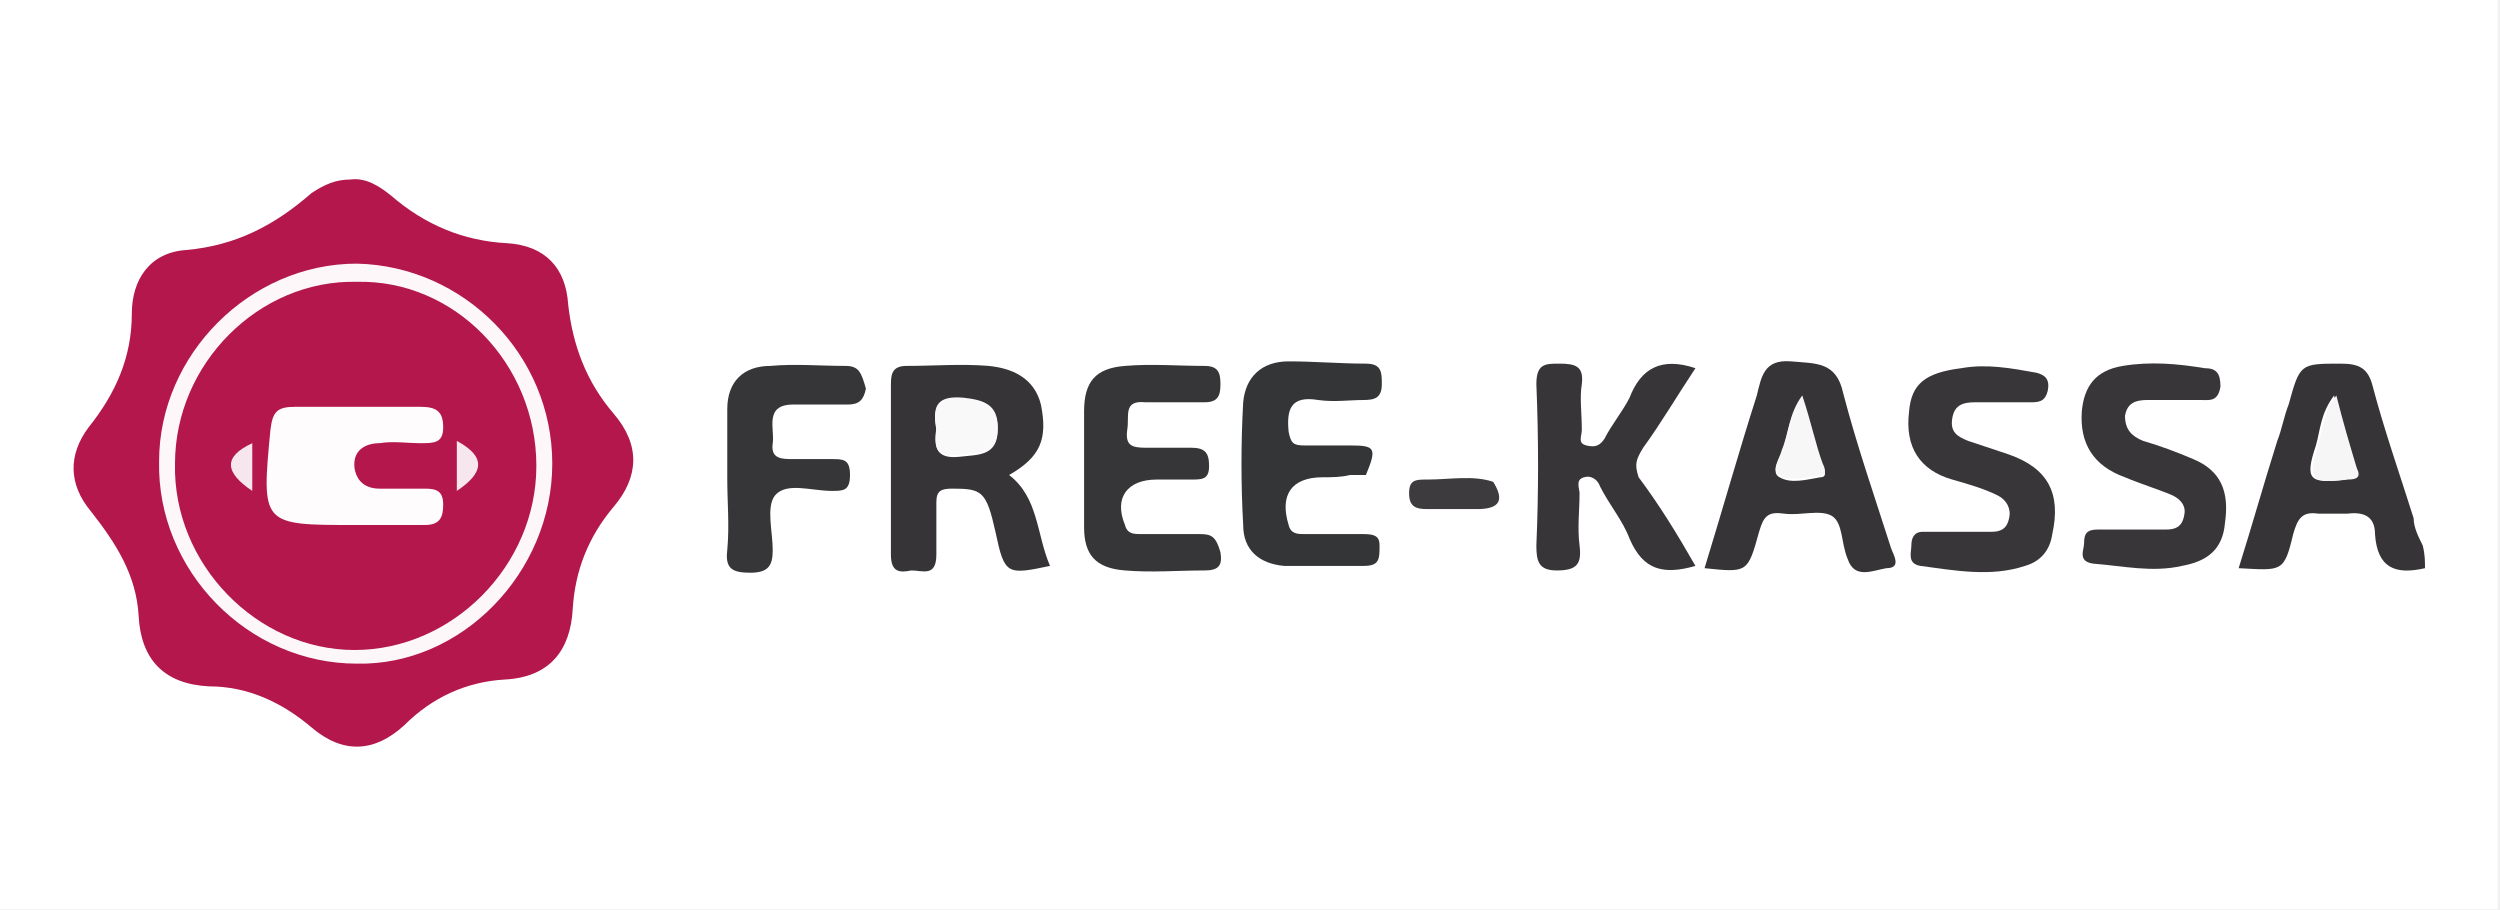
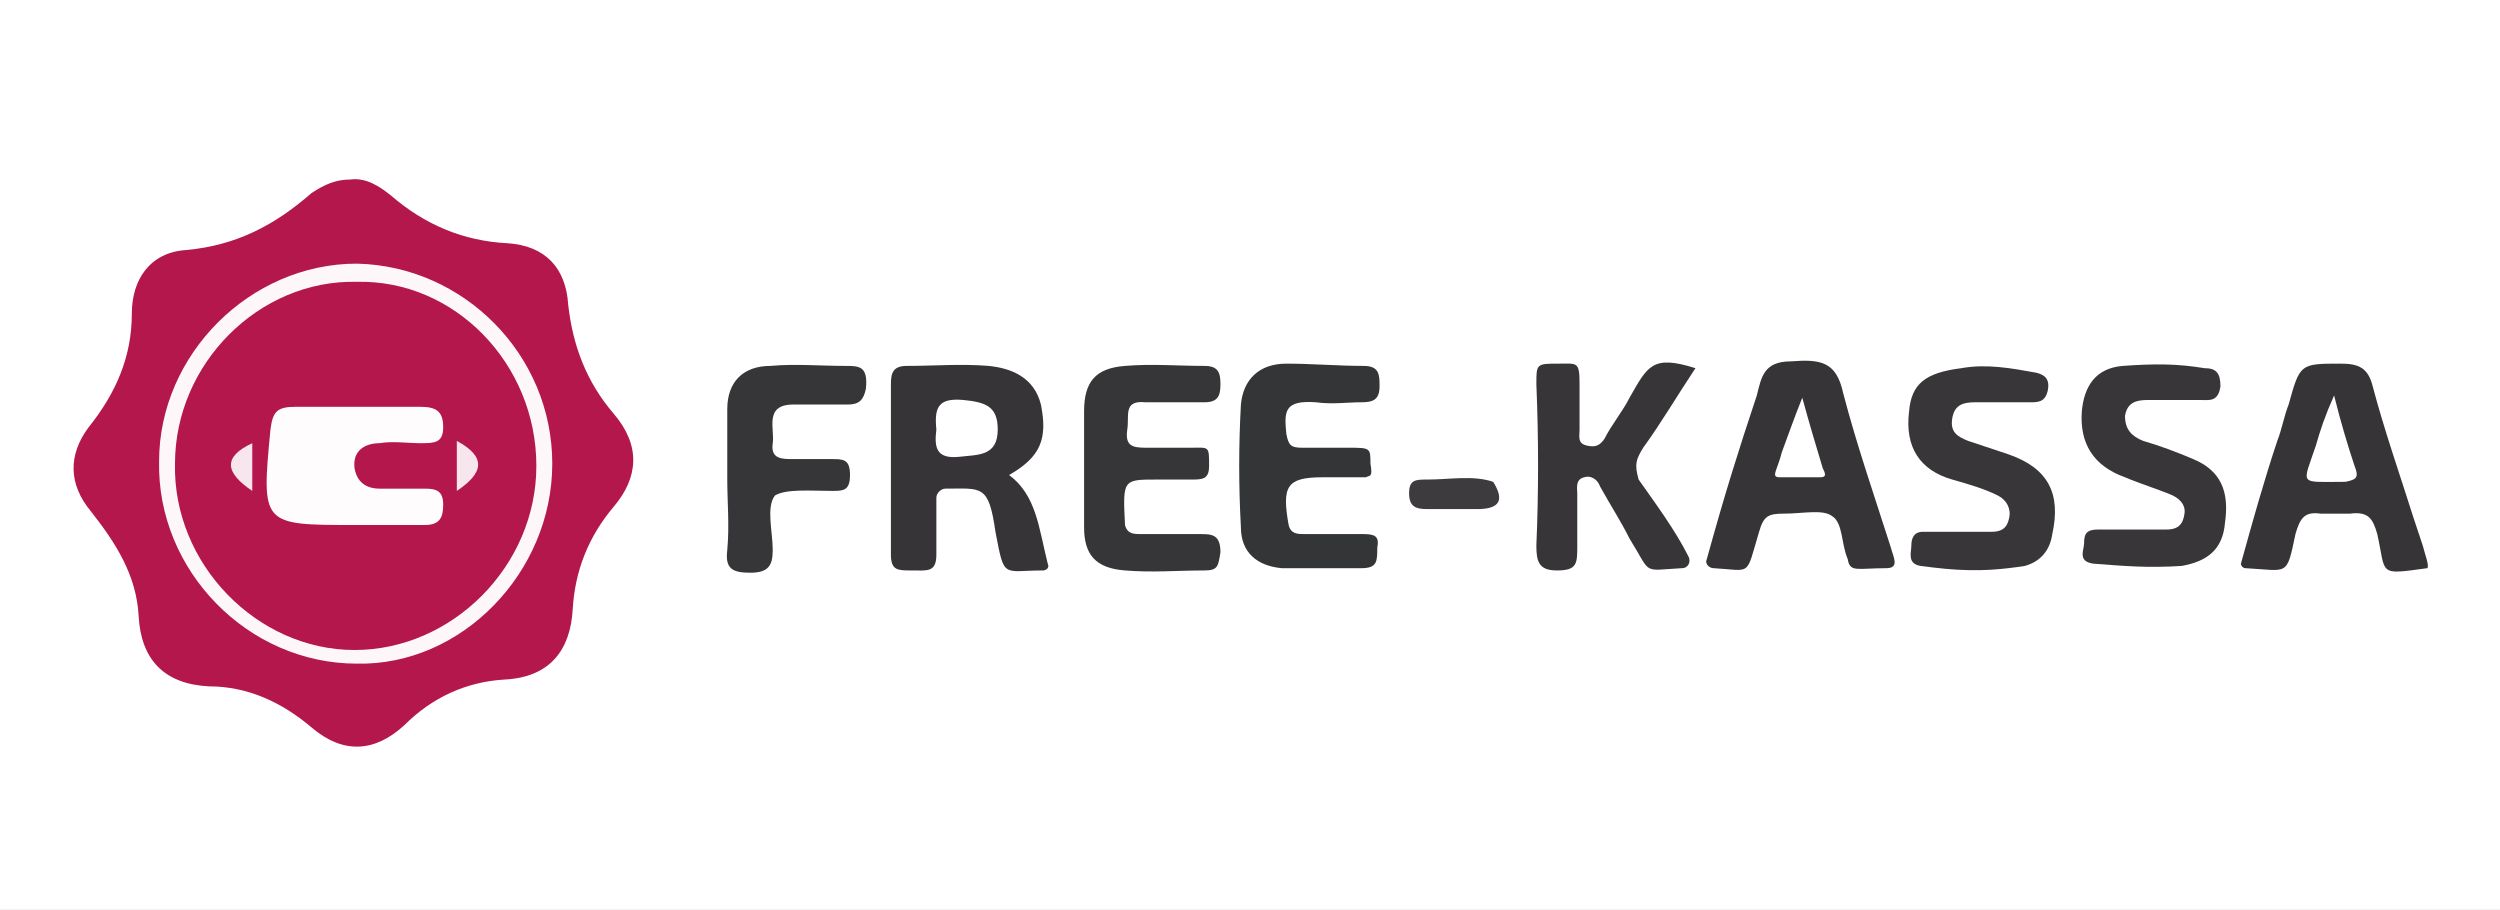
<svg xmlns="http://www.w3.org/2000/svg" version="1.1" id="Слой_1" x="0px" y="0px" width="110px" height="40px" viewBox="0 0 110 40" style="enable-background:new 0 0 110 40;" xml:space="preserve">
  <style type="text/css">
	.st0{fill:#FFFFFF;}
	.st1{fill:#B3174C;}
	.st2{fill:#FDF7FA;}
	.st3{fill:#B3174B;}
	.st4{fill:#FEFCFD;}
	.st5{fill:#F7E6EE;}
	.st6{fill:#363437;}
	.st7{fill:#383538;}
	.st8{fill:#363436;}
	.st9{fill:#383639;}
	.st10{fill:#343537;}
	.st11{fill:#363537;}
	.st12{fill:#363538;}
- 	.st13{fill:#FAF9FA;}
- 	.st14{fill:#F7F6F7;}
- 	.st15{fill:#F8F7F8;}
- 	.st16{fill:#3D3B3D;}
+ 	.st13{fill:#3D3B3D;}
</style>
  <g id="Слой_3">
-     <rect x="-0.1" y="0" class="st0" width="110" height="40" />
+     <rect x="0" class="st0" width="110" height="40" />
  </g>
  <g id="Слой_4">
    <g>
-       <path class="st1" d="M15.4,7.9c0.7-0.1,1.3,0.3,1.8,0.7c1.5,1.3,3.2,2,5.1,2.1c1.7,0.1,2.6,1.1,2.7,2.7c0.2,1.8,0.8,3.4,2,4.8    c1.2,1.4,1.1,2.8,0,4.1c-1.1,1.3-1.7,2.8-1.8,4.5c-0.1,1.8-1,3-3,3.1c-1.7,0.1-3.2,0.8-4.4,2c-1.3,1.2-2.7,1.3-4.1,0.1    c-1.3-1.1-2.8-1.8-4.5-1.8c-2-0.1-3-1.2-3.1-3.1c-0.1-1.8-1-3.2-2.1-4.6c-1-1.2-1-2.5-0.1-3.7c1.2-1.5,1.9-3.1,1.9-5    c0-1.5,0.8-2.7,2.4-2.8c2.2-0.2,3.9-1.1,5.5-2.5C14.3,8.1,14.8,7.9,15.4,7.9z" />
-       <path class="st2" d="M15.7,11.6c4.7,0.1,8.6,4,8.6,8.8c0,4.8-4,8.9-8.6,8.8c-4.8,0-8.8-4.1-8.7-8.9C7,15.6,11,11.6,15.7,11.6z" />
-       <path class="st3" d="M23.6,20.5c0,4.4-3.7,8.1-8,8.1c-4.3,0-8-3.8-7.9-8.2c0-4.4,3.7-8.1,8-8C20,12.3,23.6,16,23.6,20.5z" />
-       <path class="st4" d="M15.6,23.1c-4.1,0-4.1,0-3.7-4.2c0.1-0.8,0.3-1,1.1-1c1.8,0,3.7,0,5.5,0c0.7,0,1,0.2,1,0.9    c0,0.7-0.4,0.7-1,0.7c-0.6,0-1.2-0.1-1.8,0c-0.6,0-1.2,0.3-1.1,1.1c0.1,0.6,0.5,0.9,1.1,0.9c0.6,0,1.3,0,2,0    c0.5,0,0.8,0.1,0.8,0.7c0,0.5-0.1,0.9-0.8,0.9C17.6,23.1,16.6,23.1,15.6,23.1z" />
+       <path class="st1" d="M15.4,7.9c0.7-0.1,1.3,0.3,1.8,0.7c1.5,1.3,3.2,2,5.1,2.1c1.7,0.1,2.6,1.1,2.7,2.7c0.2,1.8,0.8,3.4,2,4.8    s1.1,2.8,0,4.1c-1.1,1.3-1.7,2.8-1.8,4.5c-0.1,1.8-1,3-3,3.1c-1.7,0.1-3.2,0.8-4.4,2c-1.3,1.2-2.7,1.3-4.1,0.1    c-1.3-1.1-2.8-1.8-4.5-1.8c-2-0.1-3-1.2-3.1-3.1c-0.1-1.8-1-3.2-2.1-4.6c-1-1.2-1-2.5-0.1-3.7c1.2-1.5,1.9-3.1,1.9-5    c0-1.5,0.8-2.7,2.4-2.8c2.2-0.2,3.9-1.1,5.5-2.5C14.3,8.1,14.8,7.9,15.4,7.9z" />
+       <path class="st2" d="M15.7,11.6c4.7,0.1,8.6,4,8.6,8.8s-4,8.9-8.6,8.8c-4.8,0-8.8-4.1-8.7-8.9C7,15.6,11,11.6,15.7,11.6z" />
+       <path class="st3" d="M23.6,20.5c0,4.4-3.7,8.1-8,8.1s-8-3.8-7.9-8.2c0-4.4,3.7-8.1,8-8C20,12.3,23.6,16,23.6,20.5z" />
+       <path class="st4" d="M15.6,23.1c-4.1,0-4.1,0-3.7-4.2c0.1-0.8,0.3-1,1.1-1c1.8,0,3.7,0,5.5,0c0.7,0,1,0.2,1,0.9    c0,0.7-0.4,0.7-1,0.7s-1.2-0.1-1.8,0c-0.6,0-1.2,0.3-1.1,1.1c0.1,0.6,0.5,0.9,1.1,0.9s1.3,0,2,0c0.5,0,0.8,0.1,0.8,0.7    c0,0.5-0.1,0.9-0.8,0.9C17.6,23.1,16.6,23.1,15.6,23.1z" />
      <path class="st5" d="M11.1,21.6c-1.2-0.8-1.3-1.5,0-2.1C11.1,20.2,11.1,20.8,11.1,21.6z" />
      <path class="st5" d="M20.1,21.6c0-0.8,0-1.5,0-2.2C21.4,20.1,21.3,20.8,20.1,21.6z" />
    </g>
  </g>
  <g id="Слой_5">
    <g>
-       <path class="st6" d="M44.4,20.9c1.4-0.8,1.7-1.6,1.4-3.1c-0.3-1.2-1.3-1.6-2.3-1.7c-1.2-0.1-2.4,0-3.6,0c-0.6,0-0.7,0.3-0.7,0.8    c0,2.5,0,5,0,7.5c0,0.8,0.4,0.8,0.9,0.7c0.5,0,1.1,0.3,1.1-0.7c0-0.8,0-1.5,0-2.3c0-0.5,0.2-0.6,0.7-0.6c1.3,0,1.5,0.1,1.9,1.9    c0.4,1.9,0.5,1.9,2.4,1.5C45.6,23.5,45.7,21.9,44.4,20.9z M42.2,20.1c-1,0.1-1.1-0.4-1-1.2c-0.2-1,0.1-1.4,1.2-1.3    c1,0.1,1.5,0.3,1.5,1.3C43.9,20.1,43,20,42.2,20.1z" />
-       <path class="st7" d="M72.3,19.7c0.8-1.1,1.5-2.3,2.3-3.5c-1.5-0.5-2.4,0-2.9,1.3c-0.3,0.6-0.8,1.2-1.1,1.8    c-0.2,0.3-0.4,0.4-0.8,0.3c-0.4-0.1-0.2-0.4-0.2-0.7c0-0.7-0.1-1.4,0-2c0.1-0.8-0.3-0.9-1-0.9c-0.6,0-1,0-1,0.9    c0.1,2.4,0.1,4.8,0,7.1c0,0.7,0.1,1.1,0.9,1.1c0.9,0,1.1-0.3,1-1.1c-0.1-0.8,0-1.5,0-2.3c0-0.2-0.2-0.6,0.2-0.7    c0.3-0.1,0.6,0.1,0.7,0.4c0.4,0.8,1,1.5,1.3,2.3c0.6,1.4,1.5,1.6,2.9,1.2c-0.8-1.4-1.6-2.7-2.5-3.9C71.9,20.4,72,20.2,72.3,19.7z" />
-       <path class="st6" d="M106.6,24c-0.2-0.4-0.4-0.8-0.4-1.2c-0.6-1.9-1.3-3.9-1.8-5.8c-0.2-0.8-0.6-1-1.4-1c-1.8,0-1.8,0-2.3,1.8    c-0.2,0.5-0.3,1.1-0.5,1.6c-0.6,1.9-1.1,3.7-1.7,5.6c1.9,0.1,2,0.2,2.4-1.5c0.2-0.7,0.4-1,1.1-0.9c0.4,0,0.8,0,1.3,0    c0.8-0.1,1.2,0.2,1.2,0.9c0.1,1.5,0.9,1.8,2.2,1.5C106.7,24.7,106.7,24.4,106.6,24z M103.2,21.1c-1.6,0.2-1.8,0-1.3-1.5    c0.2-0.7,0.2-1.4,0.8-2.2c0.3,1.2,0.6,2.2,0.9,3.1C103.8,21,103.6,21,103.2,21.1z" />
-       <path class="st8" d="M81.1,17.3c-0.3-1.4-1.2-1.3-2.3-1.4c-1.2-0.1-1.3,0.7-1.5,1.5c-0.8,2.5-1.5,5-2.3,7.6    c1.9,0.2,1.9,0.2,2.4-1.6c0.2-0.7,0.4-0.9,1.1-0.8c0.7,0.1,1.6-0.2,2.1,0.1c0.5,0.3,0.4,1.2,0.7,1.9c0.3,0.9,1.1,0.5,1.7,0.4    c0.7,0,0.3-0.6,0.2-0.9C82.5,21.9,81.7,19.6,81.1,17.3z M80.1,21c-0.6,0.1-1.3,0.3-1.8,0c-0.4-0.2,0-0.8,0.1-1.1    c0.3-0.8,0.3-1.6,0.9-2.4c0.3,1.1,0.6,2.1,0.9,3.1C80.3,20.7,80.4,21,80.1,21z" />
-       <path class="st9" d="M96.5,20.2c-0.7-0.3-1.5-0.6-2.2-0.8c-0.5-0.2-0.8-0.5-0.8-1.1c0.1-0.6,0.5-0.7,1-0.7c0.8,0,1.5,0,2.3,0    c0.4,0,0.8,0.1,0.9-0.6c0-0.6-0.2-0.8-0.7-0.8c-1.2-0.2-2.4-0.3-3.6-0.1c-1.2,0.2-1.7,0.9-1.8,2c-0.1,1.4,0.5,2.4,1.9,2.9    c0.7,0.3,1.4,0.5,2.1,0.8c0.4,0.2,0.6,0.5,0.5,0.9c-0.1,0.5-0.4,0.6-0.8,0.6c-0.5,0-1,0-1.5,0l0,0c-0.5,0-1,0-1.5,0    c-0.5,0-0.6,0.2-0.6,0.6c0,0.3-0.3,0.8,0.4,0.9c1.3,0.1,2.6,0.4,3.9,0.1c1.1-0.2,1.8-0.7,1.9-1.9C98.1,21.6,97.7,20.7,96.5,20.2z" />
-       <path class="st9" d="M88.4,20c-0.6-0.2-1.2-0.4-1.8-0.6c-0.5-0.2-0.8-0.4-0.7-1c0.1-0.6,0.5-0.7,1-0.7c0.8,0,1.7,0,2.5,0    c0.4,0,0.6-0.1,0.7-0.5c0.1-0.5-0.1-0.7-0.5-0.8c-1.1-0.2-2.2-0.4-3.3-0.2c-1.6,0.2-2.2,0.7-2.3,1.9c-0.2,1.6,0.5,2.6,1.9,3    c0.7,0.2,1.4,0.4,2,0.7c0.4,0.2,0.6,0.6,0.5,1c-0.1,0.5-0.4,0.6-0.8,0.6c-0.4,0-0.9,0-1.4,0c0,0,0,0,0,0c-0.5,0-1.1,0-1.6,0    c-0.4,0-0.5,0.3-0.5,0.6c0,0.3-0.2,0.8,0.4,0.9c1.5,0.2,3.1,0.5,4.6,0c0.7-0.2,1.1-0.7,1.2-1.4C90.7,21.7,90.1,20.6,88.4,20z" />
-       <path class="st10" d="M60,23.5c-0.9,0-1.7,0-2.6,0c-0.3,0-0.6,0-0.7-0.4c-0.4-1.3,0.1-2.1,1.5-2.1c0.4,0,0.8,0,1.2-0.1    c0.2,0,0.5,0,0.7,0l0,0c0.5-1.2,0.4-1.3-0.7-1.3c-0.7,0-1.4,0-2,0c-0.5,0-0.6-0.1-0.7-0.6c-0.1-1,0.1-1.6,1.3-1.4    c0.7,0.1,1.4,0,2,0c0.5,0,0.8-0.1,0.8-0.7c0-0.5,0-0.9-0.7-0.9c-1.1,0-2.3-0.1-3.4-0.1c-1.2,0-1.9,0.7-2,1.8    c-0.1,1.8-0.1,3.6,0,5.4c0,1.1,0.7,1.7,1.8,1.8c1.2,0,2.3,0,3.5,0c0.7,0,0.7-0.3,0.7-0.9C60.7,23.6,60.5,23.5,60,23.5z" />
-       <path class="st11" d="M52.8,23.5c-0.9,0-1.7,0-2.6,0c-0.3,0-0.6,0-0.7-0.4c-0.5-1.2,0.1-2,1.4-2c0.5,0,1,0,1.5,0    c0.5,0,0.8,0,0.8-0.6c0-0.6-0.2-0.8-0.8-0.8c-0.7,0-1.4,0-2,0c-0.6,0-0.9-0.1-0.8-0.8c0.1-0.6-0.2-1.3,0.8-1.2c0.9,0,1.7,0,2.6,0    c0.6,0,0.7-0.3,0.7-0.8c0-0.5-0.1-0.8-0.7-0.8c-1.2,0-2.3-0.1-3.5,0c-1.3,0.1-1.8,0.7-1.8,2c0,0.8,0,1.7,0,2.5l0,0    c0,0.9,0,1.7,0,2.6c0,1.2,0.5,1.8,1.8,1.9c1.2,0.1,2.3,0,3.5,0c0.6,0,0.8-0.2,0.7-0.8C53.5,23.6,53.3,23.5,52.8,23.5z" />
-       <path class="st12" d="M37.2,16.1c-1.1,0-2.2-0.1-3.3,0c-1.2,0-1.9,0.7-1.9,1.9c0,1,0,2,0,3.1h0c0,1,0.1,2,0,3.1    c-0.1,0.8,0.2,1,1,1c0.8,0,1-0.3,1-1c0-0.8-0.3-1.9,0.1-2.4c0.5-0.6,1.6-0.2,2.5-0.2c0.5,0,0.8,0,0.8-0.7c0-0.7-0.3-0.7-0.8-0.7    c-0.6,0-1.1,0-1.7,0c-0.5,0-1,0-0.9-0.7c0.1-0.6-0.4-1.7,0.9-1.7c0.8,0,1.6,0,2.4,0c0.5,0,0.7-0.2,0.8-0.7    C37.9,16.4,37.8,16.1,37.2,16.1z" />
-       <path class="st13" d="M42.4,17.5c-1.1-0.1-1.4,0.3-1.2,1.3c-0.1,0.8-0.1,1.4,1,1.2c0.9-0.1,1.7,0,1.7-1.2    C43.9,17.8,43.3,17.6,42.4,17.5z" />
-       <path class="st14" d="M102.8,17.4c-0.6,0.8-0.6,1.5-0.8,2.2c-0.5,1.5-0.3,1.7,1.3,1.5c0.4,0,0.6-0.1,0.4-0.5    C103.4,19.6,103.1,18.6,102.8,17.4z" />
-       <path class="st15" d="M79.3,17.4c-0.6,0.8-0.6,1.7-0.9,2.4c-0.1,0.4-0.5,0.9-0.1,1.1c0.5,0.3,1.2,0.1,1.8,0c0.3,0,0.2-0.3,0.1-0.5    C79.9,19.6,79.7,18.6,79.3,17.4z" />
-       <path class="st16" d="M65.7,21.2c-0.9-0.3-1.9-0.1-2.9-0.1c-0.5,0-0.8,0-0.8,0.6c0,0.6,0.3,0.7,0.8,0.7c0.8,0,1.5,0,2.2,0    C66,22.4,66.2,22,65.7,21.2L65.7,21.2z" />
+       <path class="st6" d="M44.4,20.9c1.4-0.8,1.7-1.6,1.4-3.1c-0.3-1.2-1.3-1.6-2.3-1.7c-1.2-0.1-2.4,0-3.6,0c-0.6,0-0.7,0.3-0.7,0.8    c0,2.5,0,5,0,7.5c0,0.7,0.3,0.7,0.9,0.7c0.7,0,1.1,0.1,1.1-0.7l0-2.5c0-0.2,0.2-0.4,0.4-0.4c1.6,0,1.9-0.2,2.2,1.9    c0.4,2.1,0.3,1.7,2.1,1.7c0.1,0,0.3-0.1,0.2-0.3C45.7,23.2,45.6,21.8,44.4,20.9z M42.2,20.1c-1,0.1-1.1-0.4-1-1.2    c-0.1-1,0.1-1.4,1.2-1.3c1,0.1,1.5,0.3,1.5,1.3C43.9,20.1,43,20,42.2,20.1z" />
+       <path class="st7" d="M72.3,19.7c0.8-1.1,1.5-2.3,2.3-3.5c-1.9-0.6-2.1-0.1-2.9,1.3c-0.3,0.6-0.8,1.2-1.1,1.8    c-0.2,0.3-0.4,0.4-0.8,0.3s-0.3-0.4-0.3-0.7c0-0.9,0-1.3,0-2c0-1-0.1-0.9-0.9-0.9c-1,0-1,0-1,0.9c0.1,2.4,0.1,4.8,0,7.1    c0,0.7,0.1,1.1,0.9,1.1c0.9,0,0.9-0.3,0.9-1.1c0-0.8,0-1.5,0-2.3c0-0.2-0.1-0.6,0.3-0.7c0.3-0.1,0.6,0.1,0.7,0.4    c0.5,0.9,0.9,1.5,1.3,2.3c1,1.6,0.5,1.4,2.3,1.3c0.3,0,0.4-0.3,0.3-0.5c-0.6-1.2-1.5-2.4-2.2-3.4C71.9,20.4,72,20.2,72.3,19.7z" />
+       <path class="st6" d="M106.6,24l-0.4-1.2c-0.6-1.9-1.3-3.9-1.8-5.8c-0.2-0.8-0.6-1-1.4-1c-1.8,0-1.8,0-2.3,1.8    c-0.2,0.5-0.3,1.1-0.5,1.6c-0.6,1.8-1.1,3.6-1.6,5.4c0,0.1,0.1,0.2,0.2,0.2c1.9,0.1,1.8,0.4,2.2-1.5c0.2-0.7,0.4-1,1.1-0.9    c0.4,0,0.8,0,1.3,0c0.8-0.1,1,0.2,1.2,0.9c0.4,1.8,0,1.8,2.2,1.5C106.9,24.9,106.7,24.4,106.6,24z M103.2,21.2    c-2.1,0-1.9,0.2-1.3-1.6c0.2-0.7,0.4-1.3,0.8-2.2c0.3,1.2,0.6,2.2,0.9,3.1C103.8,21,103.7,21.1,103.2,21.2z" />
+       <path class="st8" d="M81.1,17.3c-0.3-1.4-1-1.5-2.3-1.4c-1.2,0-1.3,0.7-1.5,1.5c-0.8,2.4-1.4,4.3-2.2,7.2C75,24.8,75.2,25,75.4,25    c1.7,0.1,1.4,0.4,2-1.6c0.2-0.7,0.4-0.8,1.1-0.8c0.8,0,1.7-0.2,2.1,0.1c0.5,0.3,0.4,1.2,0.7,1.9c0.1,0.6,0.4,0.4,1.7,0.4    c0.6,0,0.3-0.5,0.2-0.9C82.5,21.9,81.7,19.6,81.1,17.3z M80.1,21c-0.6,0-0.9,0-1.8,0c-0.4,0-0.1-0.3,0.1-1.1    c0.3-0.8,0.5-1.4,0.9-2.4c0.3,1.1,0.6,2.1,0.9,3.1C80.3,20.8,80.4,21,80.1,21z" />
+       <path class="st9" d="M96.5,20.2c-0.7-0.3-1.5-0.6-2.2-0.8c-0.5-0.2-0.8-0.5-0.8-1.1c0.1-0.6,0.5-0.7,1-0.7c0.8,0,1.5,0,2.3,0    c0.4,0,0.8,0.1,0.9-0.6c0-0.6-0.2-0.8-0.7-0.8c-1.2-0.2-2.2-0.2-3.6-0.1c-1.2,0.1-1.7,0.9-1.8,2c-0.1,1.4,0.5,2.4,1.9,2.9    c0.7,0.3,1.4,0.5,2.1,0.8c0.4,0.2,0.6,0.5,0.5,0.9c-0.1,0.5-0.4,0.6-0.8,0.6c-0.5,0-1,0-1.5,0l0,0c-0.5,0-1,0-1.5,0    s-0.6,0.2-0.6,0.6c0,0.3-0.3,0.8,0.4,0.9c1.3,0.1,2.4,0.2,3.9,0.1c1.1-0.2,1.8-0.7,1.9-1.9C98.1,21.6,97.7,20.7,96.5,20.2z" />
+       <path class="st9" d="M88.4,20c-0.6-0.2-1.2-0.4-1.8-0.6c-0.5-0.2-0.8-0.4-0.7-1c0.1-0.6,0.5-0.7,1-0.7c0.8,0,1.7,0,2.5,0    c0.4,0,0.6-0.1,0.7-0.5c0.1-0.5-0.1-0.7-0.5-0.8c-1.1-0.2-2.2-0.4-3.3-0.2c-1.6,0.2-2.2,0.7-2.3,1.9c-0.2,1.6,0.5,2.6,1.9,3    c0.7,0.2,1.4,0.4,2,0.7c0.4,0.2,0.6,0.6,0.5,1c-0.1,0.5-0.4,0.6-0.8,0.6s-0.9,0-1.4,0l0,0c-0.5,0-1.1,0-1.6,0    c-0.4,0-0.5,0.3-0.5,0.6c0,0.3-0.2,0.8,0.4,0.9c1.5,0.2,2.7,0.3,4.6,0c0.7-0.2,1.1-0.7,1.2-1.4C90.7,21.7,90.1,20.6,88.4,20z" />
+       <path class="st10" d="M60,23.5c-0.9,0-1.7,0-2.6,0c-0.3,0-0.6,0-0.7-0.4c-0.3-1.7-0.1-2.1,1.5-2.1c0.4,0,1.9,0,1.9,0    c0.2-0.1,0.3,0,0.2-0.6c0-0.7,0-0.7-1-0.7c-0.7,0-1.4,0-2,0c-0.5,0-0.6-0.1-0.7-0.6c-0.1-1-0.1-1.5,1.3-1.4c0.7,0.1,1.4,0,2,0    c0.5,0,0.8-0.1,0.8-0.7c0-0.5,0-0.9-0.7-0.9c-1.1,0-2.3-0.1-3.4-0.1c-1.2,0-1.9,0.7-2,1.8c-0.1,1.8-0.1,3.6,0,5.4    c0,1.1,0.7,1.7,1.8,1.8c1.2,0,2.3,0,3.5,0c0.7,0,0.7-0.3,0.7-0.9C60.7,23.6,60.5,23.5,60,23.5z" />
+       <path class="st11" d="M52.8,23.5c-0.9,0-1.7,0-2.6,0c-0.3,0-0.6,0-0.7-0.4c-0.1-2-0.1-2,1.4-2c0.5,0,1,0,1.5,0s0.8,0,0.8-0.6    c0-0.9,0-0.8-0.8-0.8c-0.7,0-1.4,0-2,0s-0.9-0.1-0.8-0.8c0.1-0.6-0.2-1.3,0.8-1.2c0.9,0,1.7,0,2.6,0c0.6,0,0.7-0.3,0.7-0.8    s-0.1-0.8-0.7-0.8c-1.2,0-2.3-0.1-3.5,0c-1.3,0.1-1.8,0.7-1.8,2c0,0.8,0,1.7,0,2.5l0,0c0,0.9,0,1.7,0,2.6c0,1.2,0.5,1.8,1.8,1.9    c1.2,0.1,2.3,0,3.5,0c0.6,0,0.6-0.2,0.7-0.8C53.7,23.5,53.3,23.5,52.8,23.5z" />
+       <path class="st12" d="M37.2,16.1c-1.1,0-2.2-0.1-3.3,0c-1.2,0-1.9,0.7-1.9,1.9c0,1,0,2,0,3.1l0,0c0,1,0.1,2,0,3.1    c-0.1,0.8,0.2,1,1,1s1-0.3,1-1c0-0.8-0.3-1.9,0.1-2.4c0.5-0.3,1.6-0.2,2.5-0.2c0.5,0,0.8,0,0.8-0.7s-0.3-0.7-0.8-0.7    c-0.6,0-1.1,0-1.7,0c-0.5,0-1,0-0.9-0.7c0.1-0.6-0.4-1.7,0.9-1.7c0.8,0,1.6,0,2.4,0c0.5,0,0.7-0.2,0.8-0.7    C38.2,16.1,37.8,16.1,37.2,16.1z" />
+       <path class="st13" d="M65.7,21.2c-0.9-0.3-1.9-0.1-2.9-0.1c-0.5,0-0.8,0-0.8,0.6s0.3,0.7,0.8,0.7c0.8,0,1.5,0,2.2,0    C66,22.4,66.2,22,65.7,21.2L65.7,21.2z" />
    </g>
  </g>
</svg>
